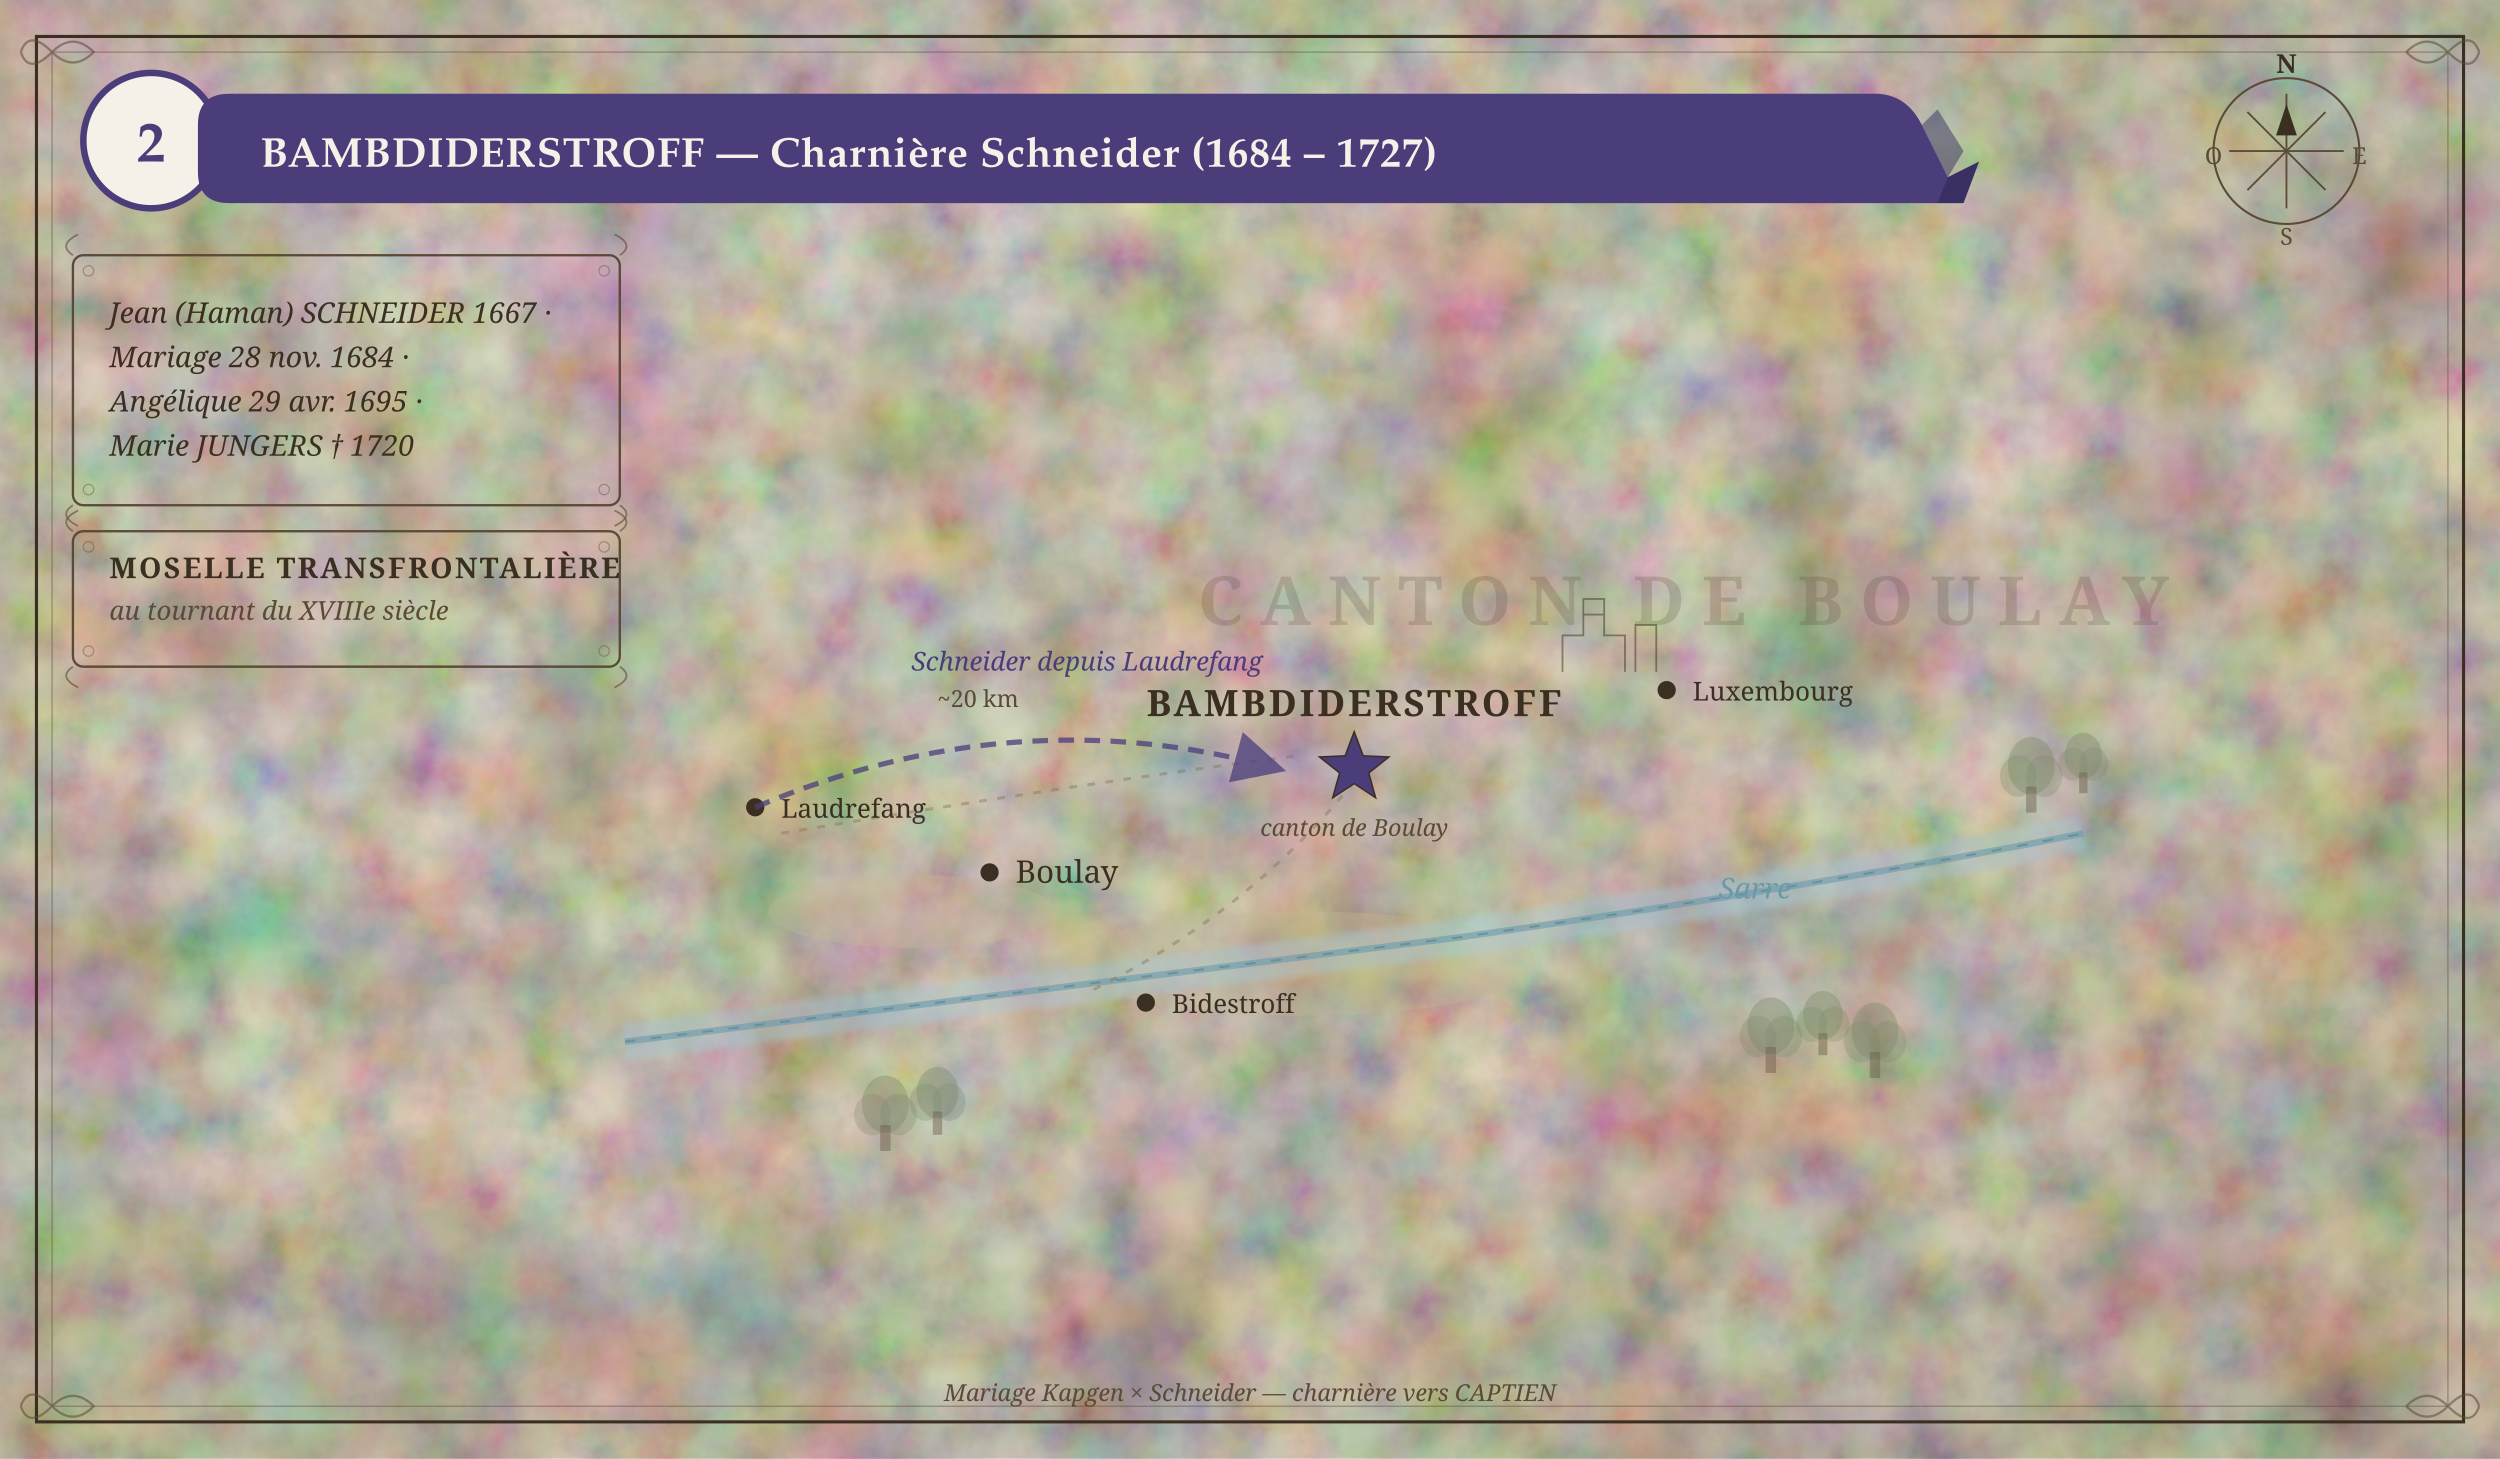
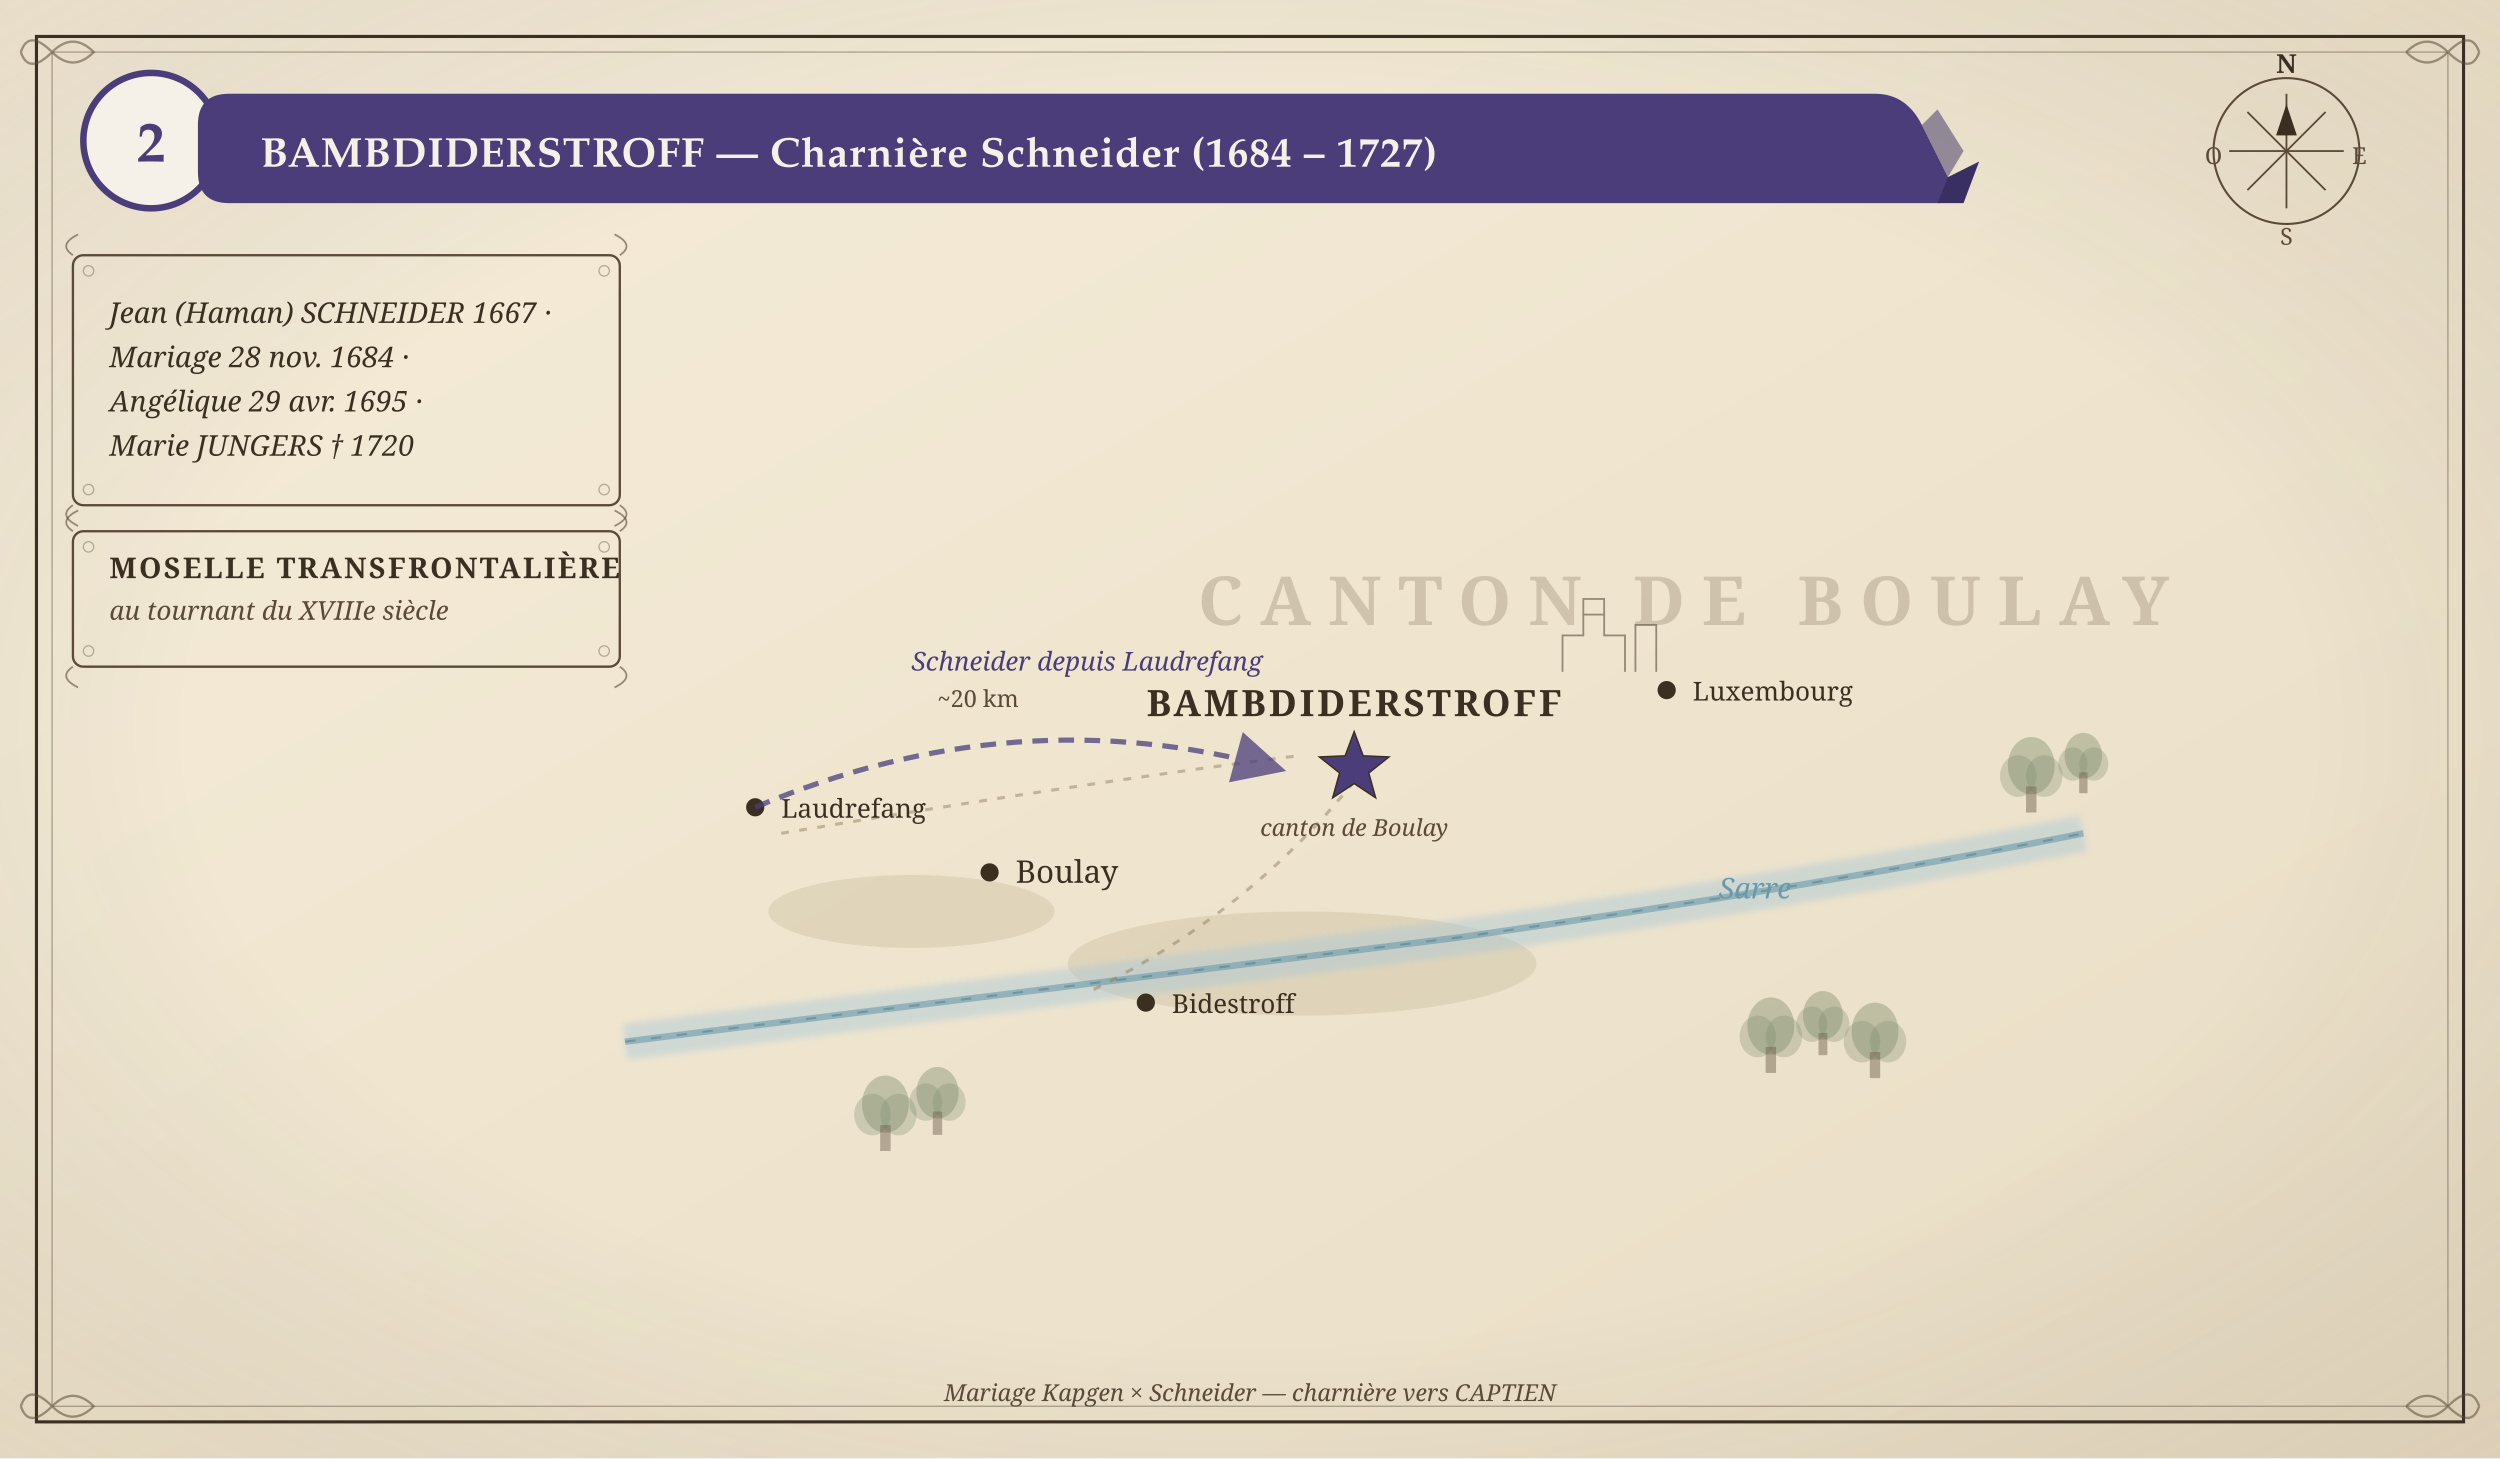
<svg xmlns="http://www.w3.org/2000/svg" viewBox="0 0 960 560" role="img" aria-label="Carte — BAMBDIDERSTROFF — Charnière Schneider">
  <defs>
-     <linearGradient id="paper-cartebambiderstroffsvg" x1="0%" y1="0%" x2="100%" y2="100%">
+     <linearGradient id="paper-cartebambiderstroff" x1="0%" y1="0%" x2="100%" y2="100%">
      <stop offset="0%" stop-color="#f5ecd9" />
      <stop offset="45%" stop-color="#f0e6d0" />
      <stop offset="100%" stop-color="#e8dcc4" />
    </linearGradient>
-     <radialGradient id="vignette-cartebambiderstroffsvg" cx="50%" cy="50%" r="70%">
+     <radialGradient id="vignette-cartebambiderstroff" cx="50%" cy="50%" r="70%">
      <stop offset="60%" stop-color="#000" stop-opacity="0" />
      <stop offset="100%" stop-color="#8a7355" stop-opacity="0.12" />
    </radialGradient>
-     <filter id="grain-cartebambiderstroffsvg" x="-5%" y="-5%" width="110%" height="110%">
-       <feTurbulence type="fractalNoise" baseFrequency="0.045" numOctaves="5" stitchTiles="stitch" result="n" />
-       <feColorMatrix type="saturate" values="0" />
-       <feComponentTransfer>
-         <feFuncA type="linear" slope="0.07" />
-       </feComponentTransfer>
-       <feBlend in="SourceGraphic" in2="n" mode="multiply" result="g" />
-       <feTurbulence type="fractalNoise" baseFrequency="0.015" numOctaves="3" result="stain" />
-       <feColorMatrix in="stain" type="matrix" values="0 0 0 0 0.55  0 0 0 0 0.45  0 0 0 0 0.35  0 0 0 0.04 0" />
-       <feBlend in="g" in2="stain" mode="multiply" />
-     </filter>
-     <filter id="river-blur-cartebambiderstroffsvg">
+     <filter id="river-blur-cartebambiderstroff">
      <feGaussianBlur stdDeviation="1.2" />
    </filter>
-     <marker id="arrow-cartebambiderstroffsvg" markerWidth="10" markerHeight="10" refX="8" refY="5" orient="auto">
+     <marker id="arrow-cartebambiderstroff" markerWidth="10" markerHeight="10" refX="8" refY="5" orient="auto">
      <path d="M0,0 L10,5 L0,10 Z" fill="#5a4a37" />
    </marker>
-     <marker id="mig-arrow-cartebambiderstroffsvg" markerWidth="10" markerHeight="10" refX="8" refY="5" orient="auto">
+     <marker id="mig-arrow-cartebambiderstroff" markerWidth="10" markerHeight="10" refX="8" refY="5" orient="auto">
      <path d="M0,0 L10,5 L0,10 Z" fill="#4a3d7a" />
    </marker>
  </defs>
-   <rect width="960" height="560" fill="url(#paper-cartebambiderstroffsvg)" filter="url(#grain-cartebambiderstroffsvg)" />
-   <rect width="960" height="560" fill="url(#vignette-cartebambiderstroffsvg)" />
+   <rect width="960" height="560" fill="url(#paper-cartebambiderstroff)" />
+   <rect width="960" height="560" fill="url(#vignette-cartebambiderstroff)" />
  <rect x="14" y="14" width="932" height="532" fill="none" stroke="#3b2f22" stroke-width="1.2" />
  <rect x="20" y="20" width="920" height="520" fill="none" stroke="#5a4a37" stroke-width="0.5" opacity="0.45" />
  <g stroke="#5a4a37" stroke-width="0.9" fill="none" opacity="0.55">
    <path d="M20,20 C14,14 10,14 8,20" />
    <path d="M20,20 C14,26 10,26 8,20" />
    <path d="M940,20 C946,14 950,14 952,20" />
    <path d="M940,20 C946,26 950,26 952,20" />
    <path d="M20,540 C14,546 10,546 8,540" />
    <path d="M20,540 C14,534 10,534 8,540" />
    <path d="M940,540 C946,546 950,546 952,540" />
    <path d="M940,540 C946,534 950,534 952,540" />
    <path d="M20,20 Q28,12 36,20 Q28,28 20,20" />
    <path d="M924,20 Q932,12 940,20 Q932,28 924,20" />
    <path d="M20,540 Q28,532 36,540 Q28,548 20,540" />
    <path d="M924,540 Q932,532 940,540 Q932,548 924,540" />
  </g>
  <g>
    <circle cx="58" cy="54" r="26" fill="#f5f0e8" stroke="#4a3d7a" stroke-width="2.5" />
    <text x="58" y="62" text-anchor="middle" font-family="Georgia, 'Palatino Linotype', serif" font-size="22" font-weight="700" fill="#4a3d7a">2</text>
    <path d="M88,36 L720,36 Q732,36 738,48 L748,68 Q754,78 744,78 L88,78 Q76,78 76,66 L76,48 Q76,36 88,36 Z" fill="#4a3d7a" />
    <path d="M738,48 L748,68 L754,58 L744,42 Z" fill="#3a2f62" opacity="0.5" />
    <path d="M748,68 L760,62 L754,78 L744,78 Z" fill="#3a2f62" />
    <text x="100" y="64" font-family="Georgia, 'Palatino Linotype', serif" font-size="16" font-weight="600" fill="#f5f0e8" letter-spacing="0.02em">BAMBDIDERSTROFF — Charnière Schneider (1684 – 1727)</text>
  </g>
  <g>
    <rect x="28" y="98" width="210" height="96" fill="none" stroke="#5a4a37" stroke-width="0.9" rx="4" />
    <path d="M28,98 Q22,94 30,90" fill="none" stroke="#5a4a37" stroke-width="0.7" opacity="0.6" />
    <path d="M238,98 Q244,94 236,90" fill="none" stroke="#5a4a37" stroke-width="0.7" opacity="0.6" />
    <path d="M28,194 Q22,198 30,202" fill="none" stroke="#5a4a37" stroke-width="0.7" opacity="0.6" />
    <path d="M238,194 Q244,198 236,202" fill="none" stroke="#5a4a37" stroke-width="0.7" opacity="0.6" />
    <circle cx="34" cy="104" r="2" fill="none" stroke="#5a4a37" stroke-width="0.5" opacity="0.4" />
    <circle cx="232" cy="104" r="2" fill="none" stroke="#5a4a37" stroke-width="0.5" opacity="0.4" />
    <circle cx="34" cy="188" r="2" fill="none" stroke="#5a4a37" stroke-width="0.5" opacity="0.4" />
    <circle cx="232" cy="188" r="2" fill="none" stroke="#5a4a37" stroke-width="0.5" opacity="0.4" />
  </g>
  <text x="42" y="124" font-family="Georgia, serif" font-size="11" font-style="italic" fill="#3b2f22">
    <tspan x="42" dy="0">Jean (Haman) SCHNEIDER 1667 ·</tspan>
    <tspan x="42" dy="17">Mariage 28 nov. 1684 ·</tspan>
    <tspan x="42" dy="17">Angélique 29 avr. 1695 ·</tspan>
    <tspan x="42" dy="17">Marie JUNGERS † 1720</tspan>
  </text>
  <g>
    <rect x="28" y="204" width="210" height="52" fill="none" stroke="#5a4a37" stroke-width="0.9" rx="4" />
    <path d="M28,204 Q22,200 30,196" fill="none" stroke="#5a4a37" stroke-width="0.7" opacity="0.6" />
    <path d="M238,204 Q244,200 236,196" fill="none" stroke="#5a4a37" stroke-width="0.7" opacity="0.6" />
    <path d="M28,256 Q22,260 30,264" fill="none" stroke="#5a4a37" stroke-width="0.7" opacity="0.6" />
    <path d="M238,256 Q244,260 236,264" fill="none" stroke="#5a4a37" stroke-width="0.7" opacity="0.6" />
    <circle cx="34" cy="210" r="2" fill="none" stroke="#5a4a37" stroke-width="0.5" opacity="0.4" />
    <circle cx="232" cy="210" r="2" fill="none" stroke="#5a4a37" stroke-width="0.5" opacity="0.4" />
    <circle cx="34" cy="250" r="2" fill="none" stroke="#5a4a37" stroke-width="0.5" opacity="0.4" />
    <circle cx="232" cy="250" r="2" fill="none" stroke="#5a4a37" stroke-width="0.5" opacity="0.4" />
  </g>
  <text x="42" y="222" font-family="Georgia, serif" font-size="11" font-weight="600" fill="#3b2f22" letter-spacing="0.08em">MOSELLE TRANSFRONTALIÈRE</text>
  <text x="42" y="238" font-family="Georgia, serif" font-size="10" font-style="italic" fill="#5a4a37">au tournant du XVIIIe siècle</text>
  <g transform="translate(878, 58)">
    <circle r="28" fill="none" stroke="#5a4a37" stroke-width="0.8" />
    <g stroke="#5a4a37" stroke-width="0.7">
      <line x1="0" y1="-22" x2="0" y2="22" />
      <line x1="-22" y1="0" x2="22" y2="0" />
      <line x1="-15" y1="-15" x2="15" y2="15" />
      <line x1="15" y1="-15" x2="-15" y2="15" />
    </g>
    <polygon points="0,-18 -4,-6 4,-6" fill="#3b2f22" />
    <text x="0" y="-30" text-anchor="middle" font-family="Georgia, serif" font-size="10" font-weight="600" fill="#3b2f22">N</text>
    <text x="28" y="5" text-anchor="middle" font-family="Georgia, serif" font-size="9" fill="#5a4a37">E</text>
    <text x="0" y="36" text-anchor="middle" font-family="Georgia, serif" font-size="9" fill="#5a4a37">S</text>
    <text x="-28" y="5" text-anchor="middle" font-family="Georgia, serif" font-size="9" fill="#5a4a37">O</text>
  </g>
  <text x="460" y="240" font-family="Georgia, serif" font-size="26" font-weight="600" fill="#5a4a37" opacity="0.22" letter-spacing="0.25em">CANTON DE BOULAY</text>
  <ellipse cx="500" cy="370" rx="90" ry="20" fill="#c4b896" opacity="0.35" />
  <ellipse cx="350" cy="350" rx="55" ry="14" fill="#c4b896" opacity="0.35" />
-   <path d="M240,400 Q400,380 560,360 Q700,340 800,320" fill="none" stroke="#a8c8d8" stroke-width="14" opacity="0.45" filter="url(#river-blur-cartebambiderstroffsvg)" />
+   <path d="M240,400 Q400,380 560,360 Q700,340 800,320" fill="none" stroke="#a8c8d8" stroke-width="14" opacity="0.45" filter="url(#river-blur-cartebambiderstroff)" />
  <path d="M240,400 Q400,380 560,360 Q700,340 800,320" fill="none" stroke="#6a9aaa" stroke-width="2.5" opacity="0.6" />
  <path d="M240,400 Q400,380 560,360 Q700,340 800,320" fill="none" stroke="#4a7a8a" stroke-width="0.8" opacity="0.5" stroke-dasharray="4 6" />
  <text x="660" y="345" font-family="Georgia, serif" font-size="11" font-style="italic" fill="#6a9aaa">Sarre</text>
  <path d="M300,320 Q420,300 500,290" fill="none" stroke="#8a7355" stroke-width="1.2" opacity="0.45" stroke-dasharray="3 4" />
  <path d="M420,380 Q480,350 520,300" fill="none" stroke="#8a7355" stroke-width="1.2" opacity="0.45" stroke-dasharray="3 4" />
  <g transform="translate(680,400) scale(1)">
    <ellipse cx="0" cy="-6" rx="9" ry="11" fill="#7a8a6a" opacity="0.4" />
    <ellipse cx="-5" cy="-2" rx="7" ry="8" fill="#7a8a6a" opacity="0.3" />
    <ellipse cx="5" cy="-2" rx="7" ry="8" fill="#7a8a6a" opacity="0.3" />
    <rect x="-2" y="2" width="4" height="10" fill="#6a5a4a" opacity="0.45" />
  </g>
  <g transform="translate(700,395) scale(0.85)">
    <ellipse cx="0" cy="-6" rx="9" ry="11" fill="#7a8a6a" opacity="0.4" />
    <ellipse cx="-5" cy="-2" rx="7" ry="8" fill="#7a8a6a" opacity="0.3" />
    <ellipse cx="5" cy="-2" rx="7" ry="8" fill="#7a8a6a" opacity="0.3" />
    <rect x="-2" y="2" width="4" height="10" fill="#6a5a4a" opacity="0.45" />
  </g>
  <g transform="translate(720,402) scale(1)">
    <ellipse cx="0" cy="-6" rx="9" ry="11" fill="#7a8a6a" opacity="0.4" />
    <ellipse cx="-5" cy="-2" rx="7" ry="8" fill="#7a8a6a" opacity="0.3" />
    <ellipse cx="5" cy="-2" rx="7" ry="8" fill="#7a8a6a" opacity="0.3" />
    <rect x="-2" y="2" width="4" height="10" fill="#6a5a4a" opacity="0.45" />
  </g>
  <g transform="translate(340,430) scale(1)">
    <ellipse cx="0" cy="-6" rx="9" ry="11" fill="#7a8a6a" opacity="0.4" />
    <ellipse cx="-5" cy="-2" rx="7" ry="8" fill="#7a8a6a" opacity="0.3" />
    <ellipse cx="5" cy="-2" rx="7" ry="8" fill="#7a8a6a" opacity="0.3" />
    <rect x="-2" y="2" width="4" height="10" fill="#6a5a4a" opacity="0.45" />
  </g>
  <g transform="translate(360,425) scale(0.9)">
    <ellipse cx="0" cy="-6" rx="9" ry="11" fill="#7a8a6a" opacity="0.4" />
    <ellipse cx="-5" cy="-2" rx="7" ry="8" fill="#7a8a6a" opacity="0.3" />
    <ellipse cx="5" cy="-2" rx="7" ry="8" fill="#7a8a6a" opacity="0.3" />
    <rect x="-2" y="2" width="4" height="10" fill="#6a5a4a" opacity="0.45" />
  </g>
  <g transform="translate(780,300) scale(1)">
    <ellipse cx="0" cy="-6" rx="9" ry="11" fill="#7a8a6a" opacity="0.4" />
    <ellipse cx="-5" cy="-2" rx="7" ry="8" fill="#7a8a6a" opacity="0.3" />
    <ellipse cx="5" cy="-2" rx="7" ry="8" fill="#7a8a6a" opacity="0.3" />
    <rect x="-2" y="2" width="4" height="10" fill="#6a5a4a" opacity="0.45" />
  </g>
  <g transform="translate(800,295) scale(0.8)">
    <ellipse cx="0" cy="-6" rx="9" ry="11" fill="#7a8a6a" opacity="0.4" />
    <ellipse cx="-5" cy="-2" rx="7" ry="8" fill="#7a8a6a" opacity="0.3" />
    <ellipse cx="5" cy="-2" rx="7" ry="8" fill="#7a8a6a" opacity="0.3" />
    <rect x="-2" y="2" width="4" height="10" fill="#6a5a4a" opacity="0.45" />
  </g>
  <g transform="translate(600,230)" stroke="#3b2f22" stroke-width="0.7" fill="none" opacity="0.5">
    <path d="M0,28 L0,14 L8,14 L8,6 L16,6 L16,14 L24,14 L24,28" />
    <path d="M28,28 L28,10 L36,10 L36,28" />
    <path d="M8,6 L8,0 L16,0 L16,6" />
  </g>
  <g>
    <polygon points="520,281 523.456,290.243 533.315,290.674 525.592,296.817 528.229,306.326 520,300.88 511.771,306.326 514.408,296.817 506.685,290.674 516.544,290.243" fill="#4a3d7a" stroke="#3b2f22" stroke-width="0.6" />
    <text x="520" y="275" text-anchor="middle" font-family="Georgia, serif" font-size="14" font-weight="700" fill="#3b2f22" letter-spacing="0.08em">BAMBDIDERSTROFF</text>
    <text x="520" y="321" text-anchor="middle" font-family="Georgia, serif" font-size="9" font-style="italic" fill="#5a4a37">canton de Boulay</text>
  </g>
  <g>
    <circle cx="380" cy="335" r="3.5" fill="#3b2f22" />
    <text x="390" y="339" text-anchor="start" font-family="Georgia, serif" font-size="12" fill="#3b2f22">Boulay</text>
  </g>
  <g>
    <circle cx="640" cy="265" r="3.5" fill="#3b2f22" />
    <text x="650" y="269" text-anchor="start" font-family="Georgia, serif" font-size="10" fill="#3b2f22">Luxembourg</text>
  </g>
  <g>
    <circle cx="290" cy="310" r="3.5" fill="#3b2f22" />
    <text x="300" y="314" text-anchor="start" font-family="Georgia, serif" font-size="10" fill="#3b2f22">Laudrefang</text>
  </g>
  <g>
    <circle cx="440" cy="385" r="3.5" fill="#3b2f22" />
    <text x="450" y="389" text-anchor="start" font-family="Georgia, serif" font-size="10" fill="#3b2f22">Bidestroff</text>
  </g>
-   <path d="M290,310 Q390,267.5 490,295" fill="none" stroke="#4a3d7a" stroke-width="2" stroke-dasharray="6 4" marker-end="url(#mig-arrow-cartebambiderstroffsvg)" opacity="0.75" />
+   <path d="M290,310 Q390,267.5 490,295" fill="none" stroke="#4a3d7a" stroke-width="2" stroke-dasharray="6 4" marker-end="url(#mig-arrow-cartebambiderstroff)" opacity="0.75" />
  <text x="350" y="257.5" font-family="Georgia, serif" font-size="10" font-style="italic" fill="#4a3d7a">Schneider depuis Laudrefang</text>
  <text x="360" y="271.5" font-family="Georgia, serif" font-size="9" fill="#5a4a37">~20 km</text>
  <text x="480" y="538" text-anchor="middle" font-family="Georgia, serif" font-size="9" font-style="italic" fill="#5a4a37">Mariage Kapgen × Schneider — charnière vers CAPTIEN</text>
</svg>
